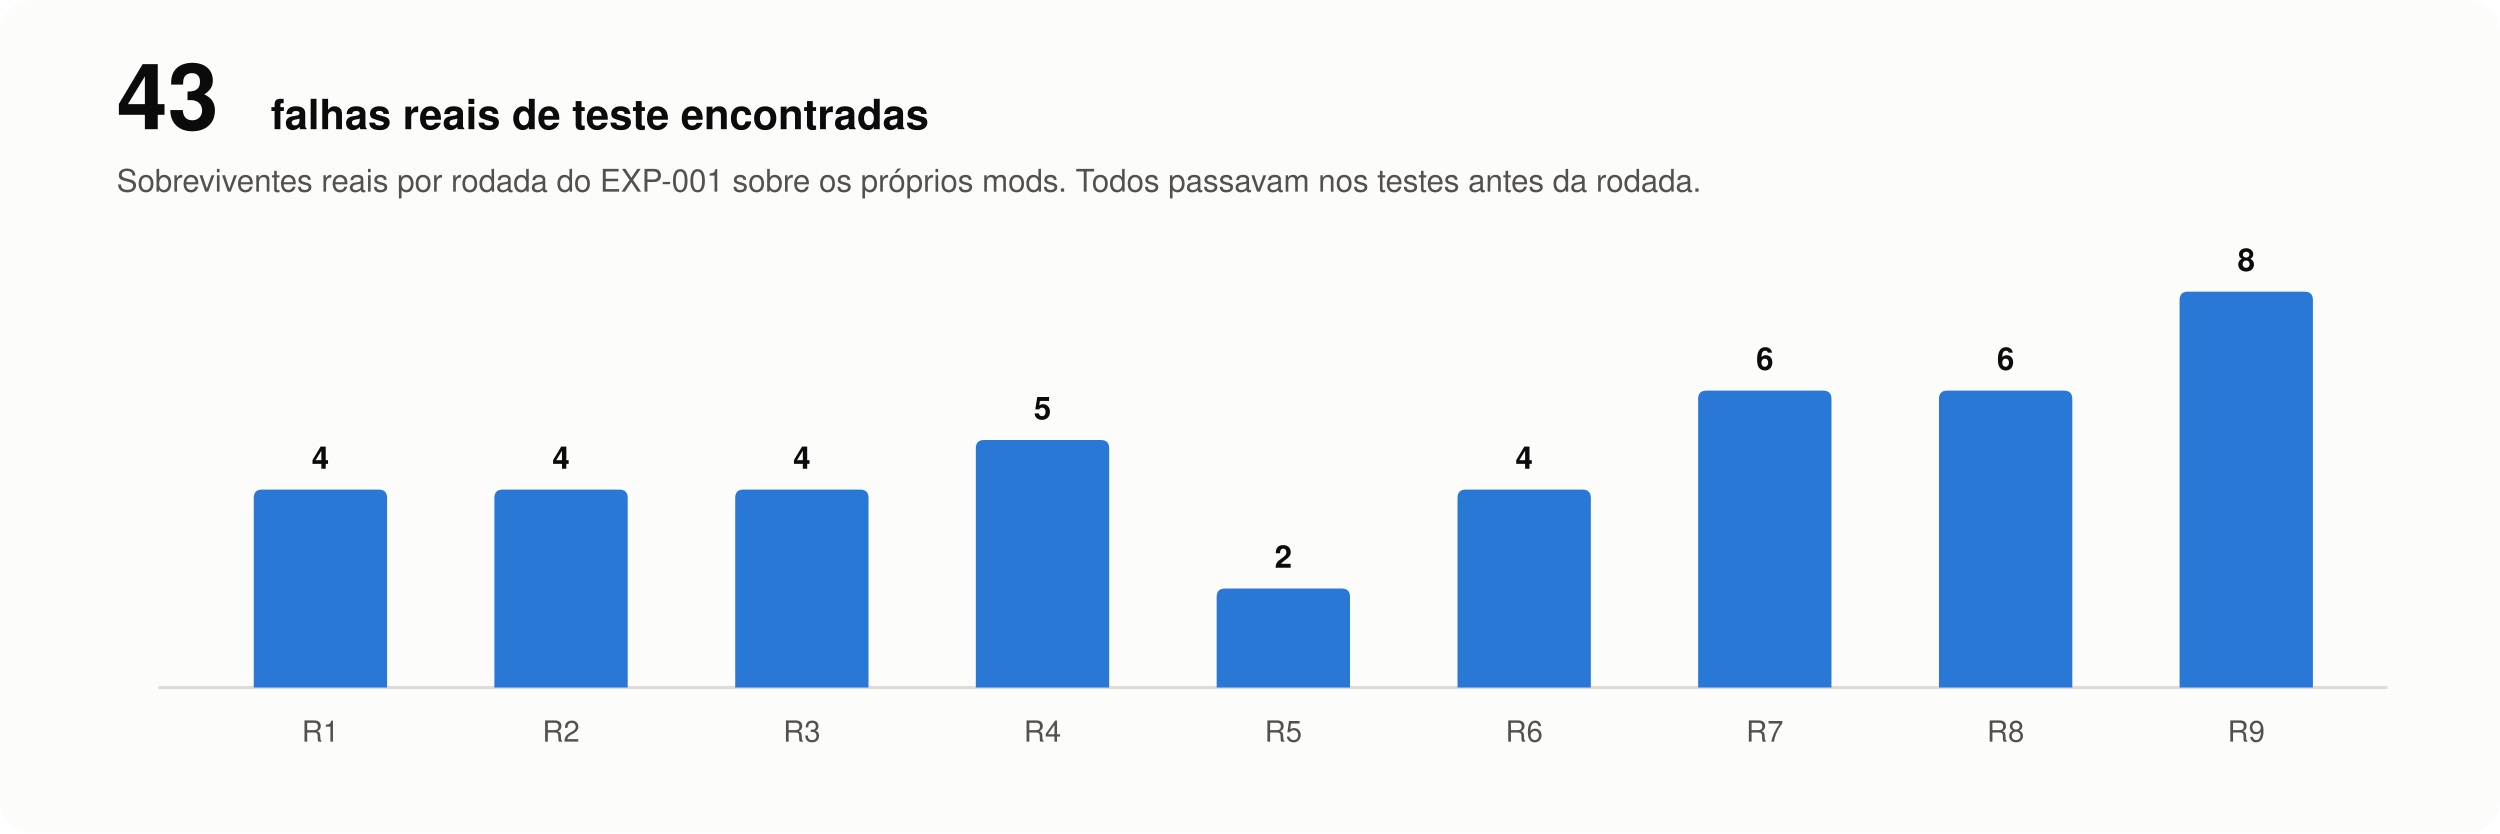
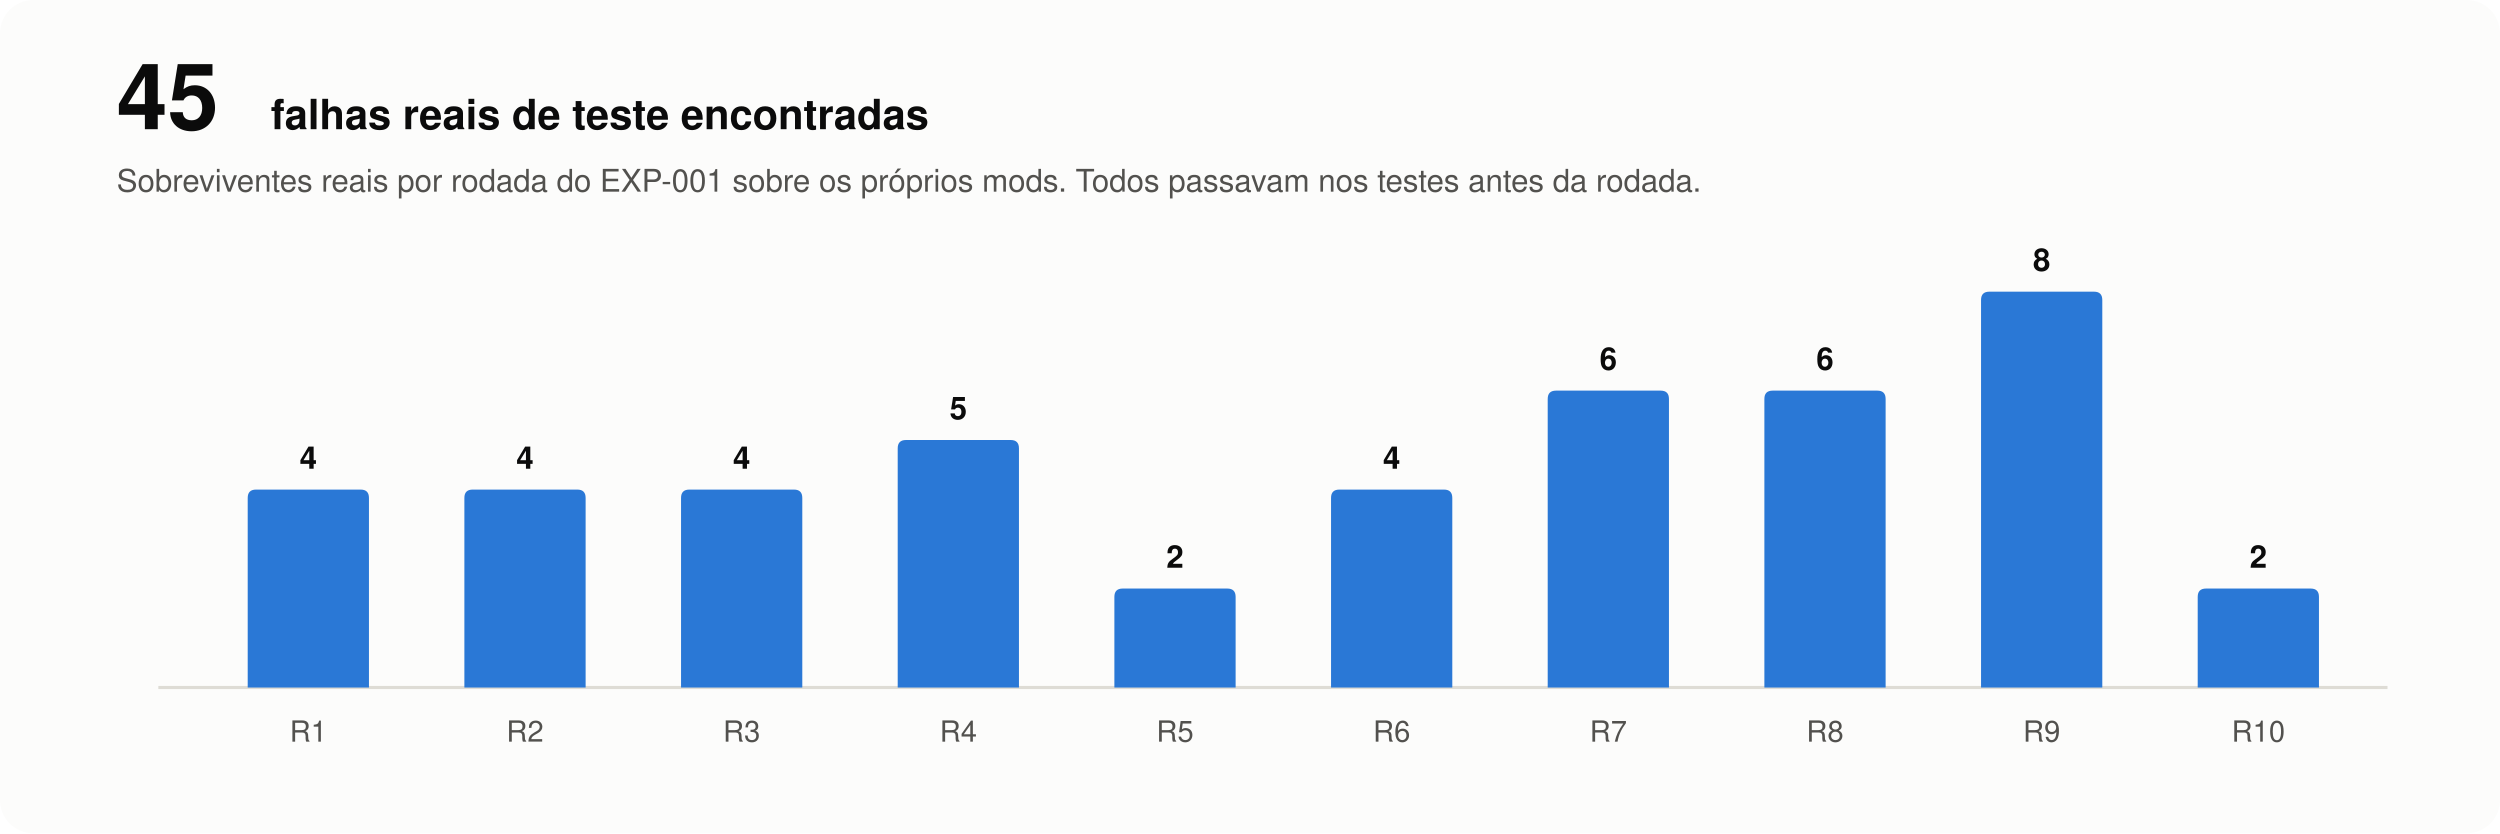
- <svg xmlns="http://www.w3.org/2000/svg" viewBox="0 0 1200 400" width="1200" height="400" role="img" aria-label="43 falhas reais de teste encontradas em 9 rodadas" font-family="ui-sans-serif, -apple-system, 'Segoe UI', Helvetica, Arial, sans-serif">
+ <svg xmlns="http://www.w3.org/2000/svg" viewBox="0 0 1200 400" width="1200" height="400" role="img" aria-label="45 falhas reais de teste encontradas em 10 rodadas" font-family="ui-sans-serif, -apple-system, 'Segoe UI', Helvetica, Arial, sans-serif">
  <style>
  .sup { fill: #fcfcfb; } .sup2 { fill: #f3f2ef; } .borda { stroke: #dedcd5; }
  .t1 { fill: #0b0b0b; } .t2 { fill: #52514e; } .t3 { fill: #8a887f; }
  .ac { fill: #2a78d6; } .acs { stroke: #2a78d6; } .acf { fill: #e8f1fb; }
  .ok { fill: #0f7a3d; } .okf { fill: #e3f3e8; }
  @media (prefers-color-scheme: dark) {
    .sup { fill: #1a1a19; } .sup2 { fill: #232322; } .borda { stroke: #3a3936; }
    .t1 { fill: #f0efec; } .t2 { fill: #c3c2b7; } .t3 { fill: #8f8d84; }
    .ac { fill: #3987e5; } .acs { stroke: #3987e5; } .acf { fill: #1d2c40; }
    .ok { fill: #4cc27a; } .okf { fill: #16301f; }
  }
  @media (prefers-reduced-motion: reduce) { * { animation: none !important; } }

  .barra { transform-box: fill-box; transform-origin: bottom; animation: cresce 1.1s cubic-bezier(.2,.8,.2,1); }
  @keyframes cresce { from { transform: scaleY(0); } to { transform: scaleY(1); } }
</style>
  <rect width="1200" height="400" rx="16" class="sup" />
-   <text x="56" y="62" font-size="44" font-weight="800" class="t1">43</text>
+   <text x="56" y="62" font-size="44" font-weight="800" class="t1">45</text>
  <text x="130" y="62" font-size="20" font-weight="700" class="t1">falhas reais de teste encontradas</text>
  <text x="56" y="92" font-size="15" class="t2">Sobreviventes reais por rodada do EXP-001 sobre os próprios mods. Todos passavam nos testes antes da rodada.</text>
  <line x1="76" y1="330" x2="1146" y2="330" class="borda" stroke-width="1.5" />
  <g class="barra">
-     <path d="M121.8,330 L121.8,239.0 Q121.8,235.0 125.8,235.0 L181.8,235.0 Q185.8,235.0 185.8,239.0 L185.8,330 Z" class="ac" />
+     <path d="M118.9,330 L118.9,239.0 Q118.9,235.0 122.9,235.0 L173.1,235.0 Q177.1,235.0 177.1,239.0 L177.1,330 Z" class="ac" />
  </g>
-   <text x="153.8" y="225.0" font-size="15" font-weight="700" class="t1" text-anchor="middle">4</text>
-   <text x="153.8" y="356" font-size="14" class="t2" text-anchor="middle">R1</text>
+   <text x="148.0" y="225.0" font-size="15" font-weight="700" class="t1" text-anchor="middle">4</text>
+   <text x="148.0" y="356" font-size="14" class="t2" text-anchor="middle">R1</text>
  <g class="barra">
-     <path d="M237.3,330 L237.3,239.0 Q237.3,235.0 241.3,235.0 L297.3,235.0 Q301.3,235.0 301.3,239.0 L301.3,330 Z" class="ac" />
+     <path d="M222.9,330 L222.9,239.0 Q222.9,235.0 226.9,235.0 L277.1,235.0 Q281.1,235.0 281.1,239.0 L281.1,330 Z" class="ac" />
  </g>
-   <text x="269.3" y="225.0" font-size="15" font-weight="700" class="t1" text-anchor="middle">4</text>
-   <text x="269.3" y="356" font-size="14" class="t2" text-anchor="middle">R2</text>
+   <text x="252.0" y="225.0" font-size="15" font-weight="700" class="t1" text-anchor="middle">4</text>
+   <text x="252.0" y="356" font-size="14" class="t2" text-anchor="middle">R2</text>
  <g class="barra">
-     <path d="M352.9,330 L352.9,239.0 Q352.9,235.0 356.9,235.0 L412.9,235.0 Q416.9,235.0 416.9,239.0 L416.9,330 Z" class="ac" />
+     <path d="M326.9,330 L326.9,239.0 Q326.9,235.0 330.9,235.0 L381.1,235.0 Q385.1,235.0 385.1,239.0 L385.1,330 Z" class="ac" />
  </g>
-   <text x="384.9" y="225.0" font-size="15" font-weight="700" class="t1" text-anchor="middle">4</text>
-   <text x="384.9" y="356" font-size="14" class="t2" text-anchor="middle">R3</text>
+   <text x="356.0" y="225.0" font-size="15" font-weight="700" class="t1" text-anchor="middle">4</text>
+   <text x="356.0" y="356" font-size="14" class="t2" text-anchor="middle">R3</text>
  <g class="barra">
-     <path d="M468.4,330 L468.4,215.2 Q468.4,211.2 472.4,211.2 L528.4,211.2 Q532.4,211.2 532.4,215.2 L532.4,330 Z" class="ac" />
+     <path d="M430.9,330 L430.9,215.2 Q430.9,211.2 434.9,211.2 L485.1,211.2 Q489.1,211.2 489.1,215.2 L489.1,330 Z" class="ac" />
  </g>
-   <text x="500.4" y="201.2" font-size="15" font-weight="700" class="t1" text-anchor="middle">5</text>
-   <text x="500.4" y="356" font-size="14" class="t2" text-anchor="middle">R4</text>
+   <text x="460.0" y="201.2" font-size="15" font-weight="700" class="t1" text-anchor="middle">5</text>
+   <text x="460.0" y="356" font-size="14" class="t2" text-anchor="middle">R4</text>
  <g class="barra">
-     <path d="M584.0,330 L584.0,286.5 Q584.0,282.5 588.0,282.5 L644.0,282.5 Q648.0,282.5 648.0,286.5 L648.0,330 Z" class="ac" />
+     <path d="M534.9,330 L534.9,286.5 Q534.9,282.5 538.9,282.5 L589.1,282.5 Q593.1,282.5 593.1,286.5 L593.1,330 Z" class="ac" />
  </g>
-   <text x="616.0" y="272.5" font-size="15" font-weight="700" class="t1" text-anchor="middle">2</text>
-   <text x="616.0" y="356" font-size="14" class="t2" text-anchor="middle">R5</text>
+   <text x="564.0" y="272.5" font-size="15" font-weight="700" class="t1" text-anchor="middle">2</text>
+   <text x="564.0" y="356" font-size="14" class="t2" text-anchor="middle">R5</text>
  <g class="barra">
-     <path d="M699.6,330 L699.6,239.0 Q699.6,235.0 703.6,235.0 L759.6,235.0 Q763.6,235.0 763.6,239.0 L763.6,330 Z" class="ac" />
+     <path d="M638.9,330 L638.9,239.0 Q638.9,235.0 642.9,235.0 L693.1,235.0 Q697.1,235.0 697.1,239.0 L697.1,330 Z" class="ac" />
  </g>
-   <text x="731.6" y="225.0" font-size="15" font-weight="700" class="t1" text-anchor="middle">4</text>
-   <text x="731.6" y="356" font-size="14" class="t2" text-anchor="middle">R6</text>
+   <text x="668.0" y="225.0" font-size="15" font-weight="700" class="t1" text-anchor="middle">4</text>
+   <text x="668.0" y="356" font-size="14" class="t2" text-anchor="middle">R6</text>
  <g class="barra">
-     <path d="M815.1,330 L815.1,191.5 Q815.1,187.5 819.1,187.5 L875.1,187.5 Q879.1,187.5 879.1,191.5 L879.1,330 Z" class="ac" />
+     <path d="M742.9,330 L742.9,191.5 Q742.9,187.5 746.9,187.5 L797.1,187.5 Q801.1,187.5 801.1,191.5 L801.1,330 Z" class="ac" />
  </g>
-   <text x="847.1" y="177.5" font-size="15" font-weight="700" class="t1" text-anchor="middle">6</text>
-   <text x="847.1" y="356" font-size="14" class="t2" text-anchor="middle">R7</text>
+   <text x="772.0" y="177.5" font-size="15" font-weight="700" class="t1" text-anchor="middle">6</text>
+   <text x="772.0" y="356" font-size="14" class="t2" text-anchor="middle">R7</text>
  <g class="barra">
-     <path d="M930.7,330 L930.7,191.5 Q930.7,187.5 934.7,187.5 L990.7,187.5 Q994.7,187.5 994.7,191.5 L994.7,330 Z" class="ac" />
+     <path d="M846.9,330 L846.9,191.5 Q846.9,187.5 850.9,187.5 L901.1,187.5 Q905.1,187.5 905.1,191.5 L905.1,330 Z" class="ac" />
  </g>
-   <text x="962.7" y="177.5" font-size="15" font-weight="700" class="t1" text-anchor="middle">6</text>
-   <text x="962.7" y="356" font-size="14" class="t2" text-anchor="middle">R8</text>
+   <text x="876.0" y="177.5" font-size="15" font-weight="700" class="t1" text-anchor="middle">6</text>
+   <text x="876.0" y="356" font-size="14" class="t2" text-anchor="middle">R8</text>
  <g class="barra">
-     <path d="M1046.2,330 L1046.2,144.0 Q1046.2,140.0 1050.2,140.0 L1106.2,140.0 Q1110.2,140.0 1110.2,144.0 L1110.2,330 Z" class="ac" />
+     <path d="M950.9,330 L950.9,144.0 Q950.9,140.0 954.9,140.0 L1005.1,140.0 Q1009.1,140.0 1009.1,144.0 L1009.1,330 Z" class="ac" />
  </g>
-   <text x="1078.2" y="130.0" font-size="15" font-weight="700" class="t1" text-anchor="middle">8</text>
-   <text x="1078.2" y="356" font-size="14" class="t2" text-anchor="middle">R9</text>
+   <text x="980.0" y="130.0" font-size="15" font-weight="700" class="t1" text-anchor="middle">8</text>
+   <text x="980.0" y="356" font-size="14" class="t2" text-anchor="middle">R9</text>
+   <g class="barra">
+     <path d="M1054.9,330 L1054.9,286.5 Q1054.9,282.5 1058.9,282.5 L1109.1,282.5 Q1113.1,282.5 1113.1,286.5 L1113.1,330 Z" class="ac" />
+   </g>
+   <text x="1084.0" y="272.5" font-size="15" font-weight="700" class="t1" text-anchor="middle">2</text>
+   <text x="1084.0" y="356" font-size="14" class="t2" text-anchor="middle">R10</text>
</svg>
